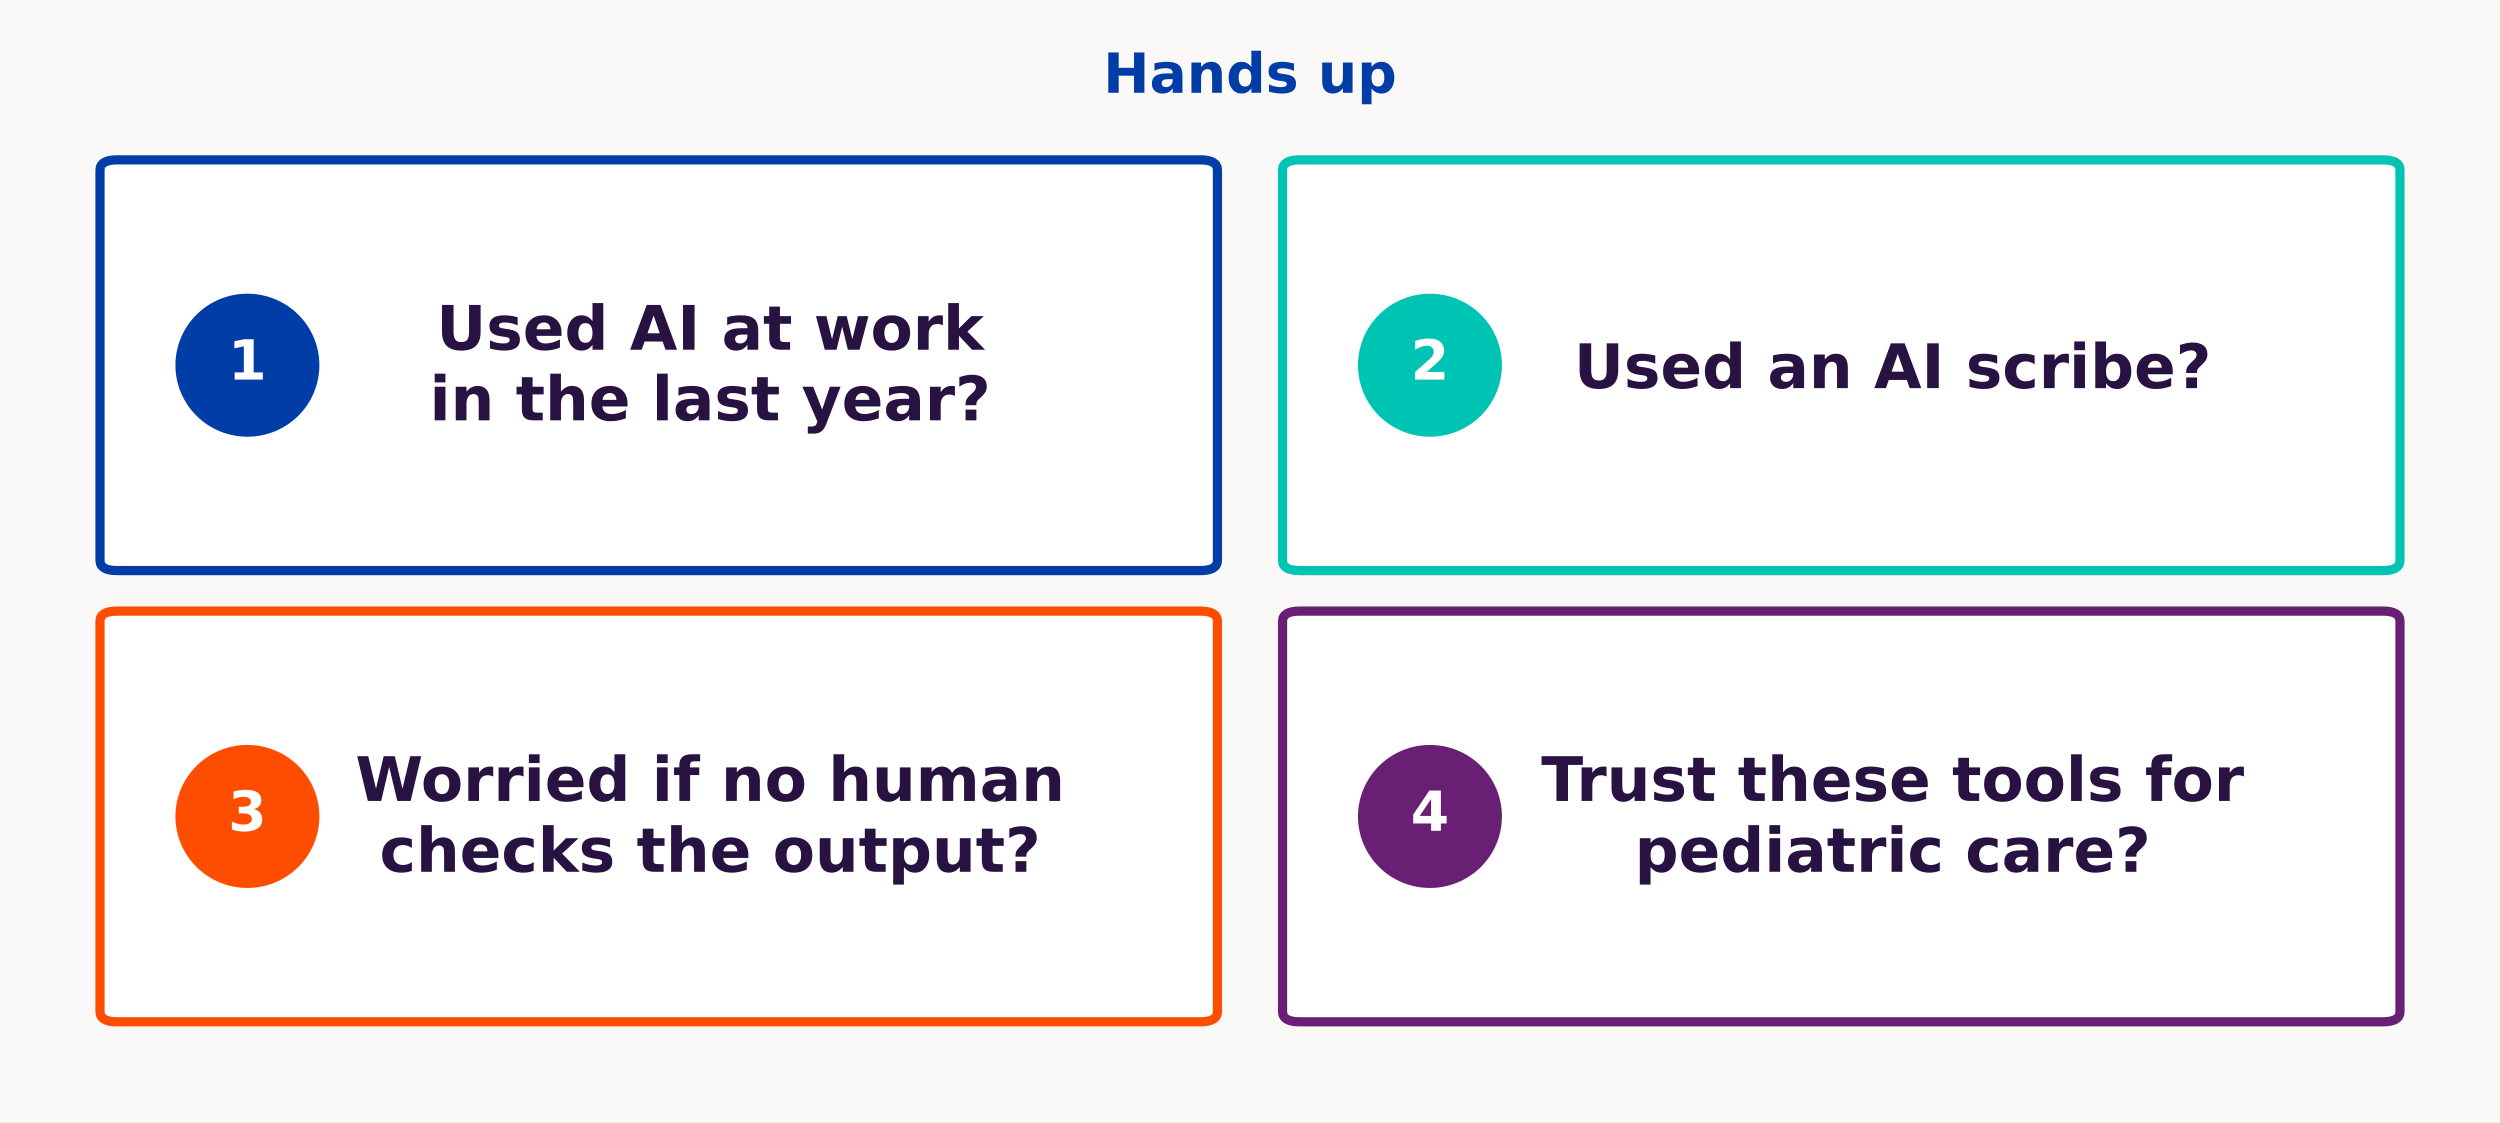
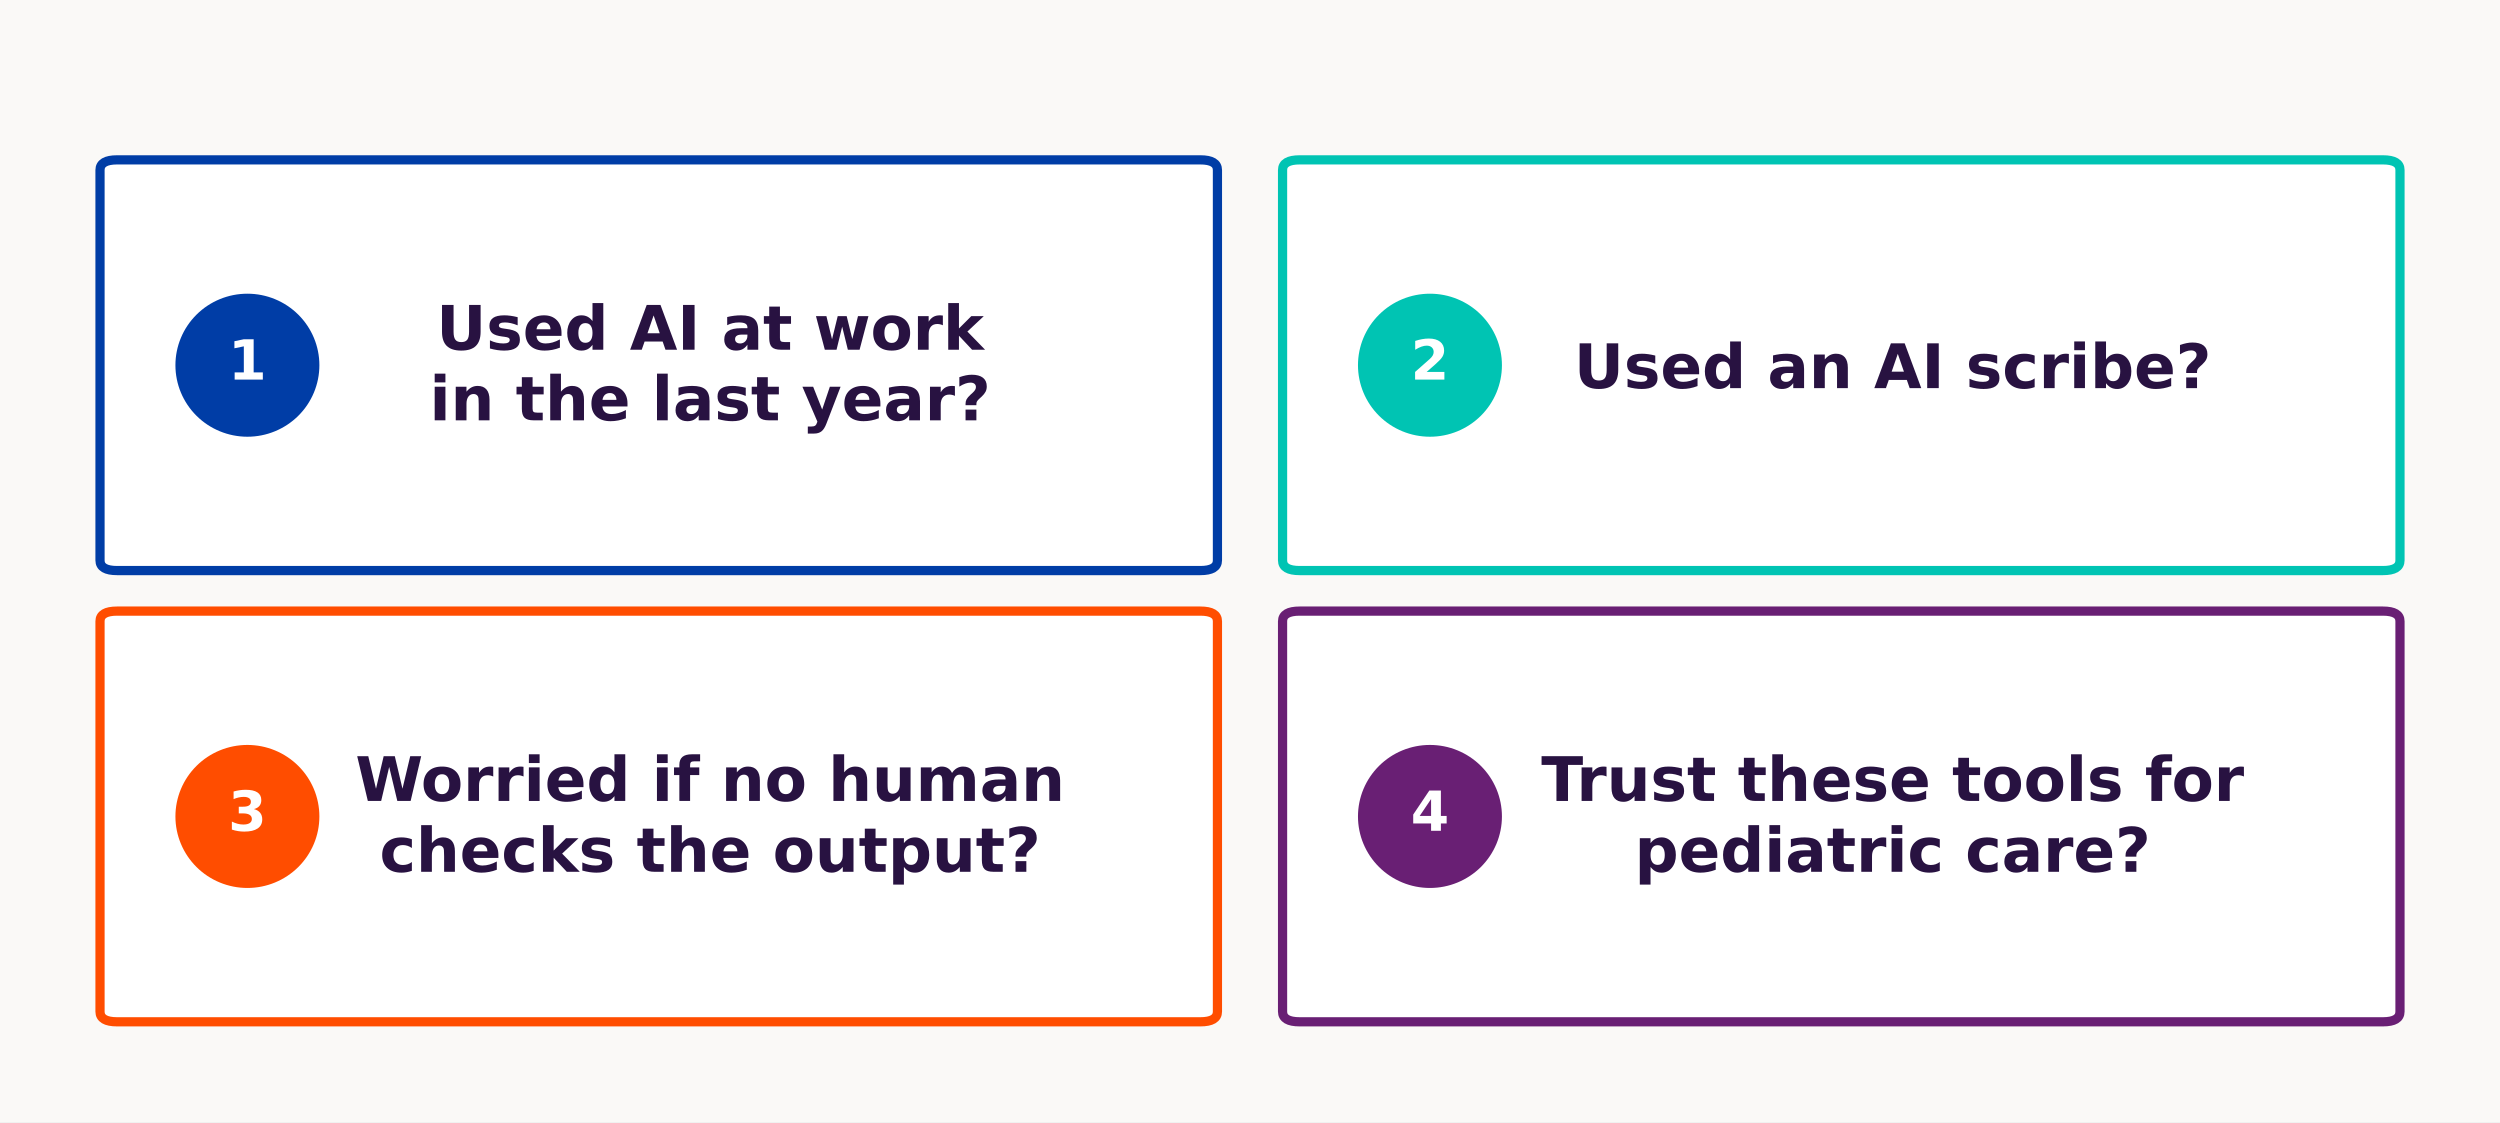
<svg xmlns="http://www.w3.org/2000/svg" xmlns:xlink="http://www.w3.org/1999/xlink" width="813.96pt" height="365.328pt" viewBox="0 0 813.96 365.328" version="1.1">
  <defs>
    <style type="text/css">*{stroke-linejoin: round; stroke-linecap: butt}</style>
  </defs>
  <g id="figure_1">
    <g id="patch_1">
      <path d="M 0 365.328  L 813.96 365.328  L 813.96 0  L 0 0  z " style="fill: #faf9f7" />
    </g>
    <g id="axes_1">
      <g id="patch_2">
-         <path d="M 38.142 185.769  L 390.798 185.769  Q 396.378 185.769 396.378 182.442  L 396.378 55.374  Q 396.378 52.047 390.798 52.047  L 38.142 52.047  Q 32.562 52.047 32.562 55.374  L 32.562 182.442  Q 32.562 185.769 38.142 185.769  z " clip-path="url(#pa53f58e216)" style="fill: #ffffff; stroke: #003da6; stroke-width: 3; stroke-linejoin: miter" />
+         <path d="M 38.142 185.769  L 390.798 185.769  Q 396.378 185.769 396.378 182.442  L 396.378 55.374  Q 396.378 52.047 390.798 52.047  L 38.142 52.047  Q 32.562 52.047 32.562 55.374  L 32.562 182.442  Q 32.562 185.769 38.142 185.769  z " clip-path="url(#p7d7b933bd9)" style="fill: #ffffff; stroke: #003da6; stroke-width: 3; stroke-linejoin: miter" />
      </g>
      <g id="patch_3">
-         <path d="M 423.162 185.769  L 775.818 185.769  Q 781.398 185.769 781.398 182.442  L 781.398 55.374  Q 781.398 52.047 775.818 52.047  L 423.162 52.047  Q 417.582 52.047 417.582 55.374  L 417.582 182.442  Q 417.582 185.769 423.162 185.769  z " clip-path="url(#pa53f58e216)" style="fill: #ffffff; stroke: #00c4b3; stroke-width: 3; stroke-linejoin: miter" />
+         <path d="M 423.162 185.769  L 775.818 185.769  Q 781.398 185.769 781.398 182.442  L 781.398 55.374  Q 781.398 52.047 775.818 52.047  L 423.162 52.047  Q 417.582 52.047 417.582 55.374  L 417.582 182.442  Q 417.582 185.769 423.162 185.769  z " clip-path="url(#p7d7b933bd9)" style="fill: #ffffff; stroke: #00c4b3; stroke-width: 3; stroke-linejoin: miter" />
      </g>
      <g id="patch_4">
-         <path d="M 38.142 332.685  L 390.798 332.685  Q 396.378 332.685 396.378 329.358  L 396.378 202.29  Q 396.378 198.963 390.798 198.963  L 38.142 198.963  Q 32.562 198.963 32.562 202.29  L 32.562 329.358  Q 32.562 332.685 38.142 332.685  z " clip-path="url(#pa53f58e216)" style="fill: #ffffff; stroke: #ff4d00; stroke-width: 3; stroke-linejoin: miter" />
+         <path d="M 38.142 332.685  L 390.798 332.685  Q 396.378 332.685 396.378 329.358  L 396.378 202.29  Q 396.378 198.963 390.798 198.963  L 38.142 198.963  Q 32.562 198.963 32.562 202.29  L 32.562 329.358  Q 32.562 332.685 38.142 332.685  z " clip-path="url(#p7d7b933bd9)" style="fill: #ffffff; stroke: #ff4d00; stroke-width: 3; stroke-linejoin: miter" />
      </g>
      <g id="patch_5">
-         <path d="M 423.162 332.685  L 775.818 332.685  Q 781.398 332.685 781.398 329.358  L 781.398 202.29  Q 781.398 198.963 775.818 198.963  L 423.162 198.963  Q 417.582 198.963 417.582 202.29  L 417.582 329.358  Q 417.582 332.685 423.162 332.685  z " clip-path="url(#pa53f58e216)" style="fill: #ffffff; stroke: #691f74; stroke-width: 3; stroke-linejoin: miter" />
+         <path d="M 423.162 332.685  L 775.818 332.685  Q 781.398 332.685 781.398 329.358  L 781.398 202.29  Q 781.398 198.963 775.818 198.963  L 423.162 198.963  Q 417.582 198.963 417.582 202.29  L 417.582 329.358  Q 417.582 332.685 423.162 332.685  z " clip-path="url(#p7d7b933bd9)" style="fill: #ffffff; stroke: #691f74; stroke-width: 3; stroke-linejoin: miter" />
+       </g>
+       <g id="patch_6">
+         <path d="M 80.55 142.193  C 86.765 142.193 92.727 139.739 97.122 135.373  C 101.517 131.006 103.986 125.083 103.986 118.908  C 103.986 112.733 101.517 106.81 97.122 102.443  C 92.727 98.077 86.765 95.623 80.55 95.623  C 74.335 95.623 68.373 98.077 63.978 102.443  C 59.583 106.81 57.114 112.733 57.114 118.908  C 57.114 125.083 59.583 131.006 63.978 135.373  C 68.373 139.739 74.335 142.193 80.55 142.193  z " clip-path="url(#p7d7b933bd9)" style="fill: #003da6" />
      </g>
      <g id="text_1">
-         <g style="fill: #003da6" transform="translate(359.1872 30.204) scale(0.18 -0.18)">
-           <defs>
-             <path id="DejaVuSans-Bold-2b" d="M 588 4666  L 1791 4666  L 1791 2888  L 3566 2888  L 3566 4666  L 4769 4666  L 4769 0  L 3566 0  L 3566 1978  L 1791 1978  L 1791 0  L 588 0  L 588 4666  z " transform="scale(0.015625)" />
-             <path id="DejaVuSans-Bold-44" d="M 2106 1575  Q 1756 1575 1579 1456  Q 1403 1338 1403 1106  Q 1403 894 1545 773  Q 1688 653 1941 653  Q 2256 653 2472 879  Q 2688 1106 2688 1447  L 2688 1575  L 2106 1575  z M 3816 1997  L 3816 0  L 2688 0  L 2688 519  Q 2463 200 2181 54  Q 1900 -91 1497 -91  Q 953 -91 614 226  Q 275 544 275 1050  Q 275 1666 698 1953  Q 1122 2241 2028 2241  L 2688 2241  L 2688 2328  Q 2688 2594 2478 2717  Q 2269 2841 1825 2841  Q 1466 2841 1156 2769  Q 847 2697 581 2553  L 581 3406  Q 941 3494 1303 3539  Q 1666 3584 2028 3584  Q 2975 3584 3395 3211  Q 3816 2838 3816 1997  z " transform="scale(0.015625)" />
-             <path id="DejaVuSans-Bold-51" d="M 4056 2131  L 4056 0  L 2931 0  L 2931 347  L 2931 1631  Q 2931 2084 2911 2256  Q 2891 2428 2841 2509  Q 2775 2619 2662 2680  Q 2550 2741 2406 2741  Q 2056 2741 1856 2470  Q 1656 2200 1656 1722  L 1656 0  L 538 0  L 538 3500  L 1656 3500  L 1656 2988  Q 1909 3294 2193 3439  Q 2478 3584 2822 3584  Q 3428 3584 3742 3212  Q 4056 2841 4056 2131  z " transform="scale(0.015625)" />
+         <g style="fill: #281241" transform="translate(142.0756 113.8642) scale(0.2 -0.2)">
+           <defs>
+             <path id="DejaVuSans-Bold-38" d="M 588 4666  L 1791 4666  L 1791 1869  Q 1791 1291 1980 1042  Q 2169 794 2597 794  Q 3028 794 3217 1042  Q 3406 1291 3406 1869  L 3406 4666  L 4609 4666  L 4609 1869  Q 4609 878 4112 393  Q 3616 -91 2597 -91  Q 1581 -91 1084 393  Q 588 878 588 1869  L 588 4666  z " transform="scale(0.015625)" />
+             <path id="DejaVuSans-Bold-56" d="M 3272 3391  L 3272 2541  Q 2913 2691 2578 2766  Q 2244 2841 1947 2841  Q 1628 2841 1473 2761  Q 1319 2681 1319 2516  Q 1319 2381 1436 2309  Q 1553 2238 1856 2203  L 2053 2175  Q 2913 2066 3209 1816  Q 3506 1566 3506 1031  Q 3506 472 3093 190  Q 2681 -91 1863 -91  Q 1516 -91 1145 -36  Q 775 19 384 128  L 384 978  Q 719 816 1070 734  Q 1422 653 1784 653  Q 2113 653 2278 743  Q 2444 834 2444 1013  Q 2444 1163 2330 1236  Q 2216 1309 1875 1350  L 1678 1375  Q 931 1469 631 1722  Q 331 1975 331 2491  Q 331 3047 712 3315  Q 1094 3584 1881 3584  Q 2191 3584 2531 3537  Q 2872 3491 3272 3391  z " transform="scale(0.015625)" />
+             <path id="DejaVuSans-Bold-48" d="M 4031 1759  L 4031 1441  L 1416 1441  Q 1456 1047 1700 850  Q 1944 653 2381 653  Q 2734 653 3104 758  Q 3475 863 3866 1075  L 3866 213  Q 3469 63 3072 -14  Q 2675 -91 2278 -91  Q 1328 -91 801 392  Q 275 875 275 1747  Q 275 2603 792 3093  Q 1309 3584 2216 3584  Q 3041 3584 3536 3087  Q 4031 2591 4031 1759  z M 2881 2131  Q 2881 2450 2695 2645  Q 2509 2841 2209 2841  Q 1884 2841 1681 2658  Q 1478 2475 1428 2131  L 2881 2131  z " transform="scale(0.015625)" />
            <path id="DejaVuSans-Bold-47" d="M 2919 2988  L 2919 4863  L 4044 4863  L 4044 0  L 2919 0  L 2919 506  Q 2688 197 2409 53  Q 2131 -91 1766 -91  Q 1119 -91 703 423  Q 288 938 288 1747  Q 288 2556 703 3070  Q 1119 3584 1766 3584  Q 2128 3584 2408 3439  Q 2688 3294 2919 2988  z M 2181 722  Q 2541 722 2730 984  Q 2919 1247 2919 1747  Q 2919 2247 2730 2509  Q 2541 2772 2181 2772  Q 1825 2772 1636 2509  Q 1447 2247 1447 1747  Q 1447 1247 1636 984  Q 1825 722 2181 722  z " transform="scale(0.015625)" />
-             <path id="DejaVuSans-Bold-56" d="M 3272 3391  L 3272 2541  Q 2913 2691 2578 2766  Q 2244 2841 1947 2841  Q 1628 2841 1473 2761  Q 1319 2681 1319 2516  Q 1319 2381 1436 2309  Q 1553 2238 1856 2203  L 2053 2175  Q 2913 2066 3209 1816  Q 3506 1566 3506 1031  Q 3506 472 3093 190  Q 2681 -91 1863 -91  Q 1516 -91 1145 -36  Q 775 19 384 128  L 384 978  Q 719 816 1070 734  Q 1422 653 1784 653  Q 2113 653 2278 743  Q 2444 834 2444 1013  Q 2444 1163 2330 1236  Q 2216 1309 1875 1350  L 1678 1375  Q 931 1469 631 1722  Q 331 1975 331 2491  Q 331 3047 712 3315  Q 1094 3584 1881 3584  Q 2191 3584 2531 3537  Q 2872 3491 3272 3391  z " transform="scale(0.015625)" />
            <path id="DejaVuSans-Bold-3" transform="scale(0.015625)" />
-             <path id="DejaVuSans-Bold-58" d="M 500 1363  L 500 3500  L 1625 3500  L 1625 3150  Q 1625 2866 1622 2436  Q 1619 2006 1619 1863  Q 1619 1441 1641 1255  Q 1663 1069 1716 984  Q 1784 875 1895 815  Q 2006 756 2150 756  Q 2500 756 2700 1025  Q 2900 1294 2900 1772  L 2900 3500  L 4019 3500  L 4019 0  L 2900 0  L 2900 506  Q 2647 200 2364 54  Q 2081 -91 1741 -91  Q 1134 -91 817 281  Q 500 653 500 1363  z " transform="scale(0.015625)" />
-             <path id="DejaVuSans-Bold-53" d="M 1656 506  L 1656 -1331  L 538 -1331  L 538 3500  L 1656 3500  L 1656 2988  Q 1888 3294 2169 3439  Q 2450 3584 2816 3584  Q 3463 3584 3878 3070  Q 4294 2556 4294 1747  Q 4294 938 3878 423  Q 3463 -91 2816 -91  Q 2450 -91 2169 54  Q 1888 200 1656 506  z M 2400 2772  Q 2041 2772 1848 2508  Q 1656 2244 1656 1747  Q 1656 1250 1848 986  Q 2041 722 2400 722  Q 2759 722 2948 984  Q 3138 1247 3138 1747  Q 3138 2247 2948 2509  Q 2759 2772 2400 2772  z " transform="scale(0.015625)" />
-           </defs>
-           <use xlink:href="#DejaVuSans-Bold-2b" />
-           <use xlink:href="#DejaVuSans-Bold-44" transform="translate(83.6875 0)" />
-           <use xlink:href="#DejaVuSans-Bold-51" transform="translate(151.1719 0)" />
-           <use xlink:href="#DejaVuSans-Bold-47" transform="translate(222.3594 0)" />
-           <use xlink:href="#DejaVuSans-Bold-56" transform="translate(293.9375 0)" />
-           <use xlink:href="#DejaVuSans-Bold-3" transform="translate(353.4531 0)" />
-           <use xlink:href="#DejaVuSans-Bold-58" transform="translate(388.2656 0)" />
-           <use xlink:href="#DejaVuSans-Bold-53" transform="translate(459.4531 0)" />
-         </g>
-       </g>
-       <g id="patch_6">
-         <path d="M 80.55 142.193  C 86.765 142.193 92.727 139.739 97.122 135.373  C 101.517 131.006 103.986 125.083 103.986 118.908  C 103.986 112.733 101.517 106.81 97.122 102.443  C 92.727 98.077 86.765 95.623 80.55 95.623  C 74.335 95.623 68.373 98.077 63.978 102.443  C 59.583 106.81 57.114 112.733 57.114 118.908  C 57.114 125.083 59.583 131.006 63.978 135.373  C 68.373 139.739 74.335 142.193 80.55 142.193  z " clip-path="url(#pa53f58e216)" style="fill: #003da6" />
-       </g>
-       <g id="text_2">
-         <g style="fill: #281241" transform="translate(142.0756 113.8642) scale(0.2 -0.2)">
-           <defs>
-             <path id="DejaVuSans-Bold-38" d="M 588 4666  L 1791 4666  L 1791 1869  Q 1791 1291 1980 1042  Q 2169 794 2597 794  Q 3028 794 3217 1042  Q 3406 1291 3406 1869  L 3406 4666  L 4609 4666  L 4609 1869  Q 4609 878 4112 393  Q 3616 -91 2597 -91  Q 1581 -91 1084 393  Q 588 878 588 1869  L 588 4666  z " transform="scale(0.015625)" />
-             <path id="DejaVuSans-Bold-48" d="M 4031 1759  L 4031 1441  L 1416 1441  Q 1456 1047 1700 850  Q 1944 653 2381 653  Q 2734 653 3104 758  Q 3475 863 3866 1075  L 3866 213  Q 3469 63 3072 -14  Q 2675 -91 2278 -91  Q 1328 -91 801 392  Q 275 875 275 1747  Q 275 2603 792 3093  Q 1309 3584 2216 3584  Q 3041 3584 3536 3087  Q 4031 2591 4031 1759  z M 2881 2131  Q 2881 2450 2695 2645  Q 2509 2841 2209 2841  Q 1884 2841 1681 2658  Q 1478 2475 1428 2131  L 2881 2131  z " transform="scale(0.015625)" />
            <path id="DejaVuSans-Bold-24" d="M 3419 850  L 1538 850  L 1241 0  L 31 0  L 1759 4666  L 3194 4666  L 4922 0  L 3713 0  L 3419 850  z M 1838 1716  L 3116 1716  L 2478 3572  L 1838 1716  z " transform="scale(0.015625)" />
            <path id="DejaVuSans-Bold-2c" d="M 588 4666  L 1791 4666  L 1791 0  L 588 0  L 588 4666  z " transform="scale(0.015625)" />
+             <path id="DejaVuSans-Bold-44" d="M 2106 1575  Q 1756 1575 1579 1456  Q 1403 1338 1403 1106  Q 1403 894 1545 773  Q 1688 653 1941 653  Q 2256 653 2472 879  Q 2688 1106 2688 1447  L 2688 1575  L 2106 1575  z M 3816 1997  L 3816 0  L 2688 0  L 2688 519  Q 2463 200 2181 54  Q 1900 -91 1497 -91  Q 953 -91 614 226  Q 275 544 275 1050  Q 275 1666 698 1953  Q 1122 2241 2028 2241  L 2688 2241  L 2688 2328  Q 2688 2594 2478 2717  Q 2269 2841 1825 2841  Q 1466 2841 1156 2769  Q 847 2697 581 2553  L 581 3406  Q 941 3494 1303 3539  Q 1666 3584 2028 3584  Q 2975 3584 3395 3211  Q 3816 2838 3816 1997  z " transform="scale(0.015625)" />
            <path id="DejaVuSans-Bold-57" d="M 1759 4494  L 1759 3500  L 2913 3500  L 2913 2700  L 1759 2700  L 1759 1216  Q 1759 972 1856 886  Q 1953 800 2241 800  L 2816 800  L 2816 0  L 1856 0  Q 1194 0 917 276  Q 641 553 641 1216  L 641 2700  L 84 2700  L 84 3500  L 641 3500  L 641 4494  L 1759 4494  z " transform="scale(0.015625)" />
            <path id="DejaVuSans-Bold-5a" d="M 225 3500  L 1313 3500  L 1900 1088  L 2491 3500  L 3425 3500  L 4013 1113  L 4603 3500  L 5691 3500  L 4769 0  L 3547 0  L 2956 2406  L 2369 0  L 1147 0  L 225 3500  z " transform="scale(0.015625)" />
            <path id="DejaVuSans-Bold-52" d="M 2203 2784  Q 1831 2784 1636 2517  Q 1441 2250 1441 1747  Q 1441 1244 1636 976  Q 1831 709 2203 709  Q 2569 709 2762 976  Q 2956 1244 2956 1747  Q 2956 2250 2762 2517  Q 2569 2784 2203 2784  z M 2203 3584  Q 3106 3584 3614 3096  Q 4122 2609 4122 1747  Q 4122 884 3614 396  Q 3106 -91 2203 -91  Q 1297 -91 786 396  Q 275 884 275 1747  Q 275 2609 786 3096  Q 1297 3584 2203 3584  z " transform="scale(0.015625)" />
            <path id="DejaVuSans-Bold-55" d="M 3138 2547  Q 2991 2616 2845 2648  Q 2700 2681 2553 2681  Q 2122 2681 1889 2404  Q 1656 2128 1656 1613  L 1656 0  L 538 0  L 538 3500  L 1656 3500  L 1656 2925  Q 1872 3269 2151 3426  Q 2431 3584 2822 3584  Q 2878 3584 2943 3579  Q 3009 3575 3134 3559  L 3138 2547  z " transform="scale(0.015625)" />
            <path id="DejaVuSans-Bold-4e" d="M 538 4863  L 1656 4863  L 1656 2216  L 2944 3500  L 4244 3500  L 2534 1894  L 4378 0  L 3022 0  L 1656 1459  L 1656 0  L 538 0  L 538 4863  z " transform="scale(0.015625)" />
          </defs>
          <use xlink:href="#DejaVuSans-Bold-38" />
          <use xlink:href="#DejaVuSans-Bold-56" transform="translate(81.20312 0)" />
          <use xlink:href="#DejaVuSans-Bold-48" transform="translate(140.7188 0)" />
          <use xlink:href="#DejaVuSans-Bold-47" transform="translate(208.5469 0)" />
          <use xlink:href="#DejaVuSans-Bold-3" transform="translate(280.125 0)" />
          <use xlink:href="#DejaVuSans-Bold-24" transform="translate(314.9375 0)" />
          <use xlink:href="#DejaVuSans-Bold-2c" transform="translate(392.3281 0)" />
          <use xlink:href="#DejaVuSans-Bold-3" transform="translate(429.5312 0)" />
          <use xlink:href="#DejaVuSans-Bold-44" transform="translate(464.3438 0)" />
          <use xlink:href="#DejaVuSans-Bold-57" transform="translate(531.8281 0)" />
          <use xlink:href="#DejaVuSans-Bold-3" transform="translate(579.625 0)" />
          <use xlink:href="#DejaVuSans-Bold-5a" transform="translate(614.4375 0)" />
          <use xlink:href="#DejaVuSans-Bold-52" transform="translate(706.8281 0)" />
          <use xlink:href="#DejaVuSans-Bold-55" transform="translate(775.5312 0)" />
          <use xlink:href="#DejaVuSans-Bold-4e" transform="translate(824.8438 0)" />
        </g>
        <g style="fill: #281241" transform="translate(139.8475 136.8486) scale(0.2 -0.2)">
          <defs>
            <path id="DejaVuSans-Bold-4c" d="M 538 3500  L 1656 3500  L 1656 0  L 538 0  L 538 3500  z M 538 4863  L 1656 4863  L 1656 3950  L 538 3950  L 538 4863  z " transform="scale(0.015625)" />
+             <path id="DejaVuSans-Bold-51" d="M 4056 2131  L 4056 0  L 2931 0  L 2931 347  L 2931 1631  Q 2931 2084 2911 2256  Q 2891 2428 2841 2509  Q 2775 2619 2662 2680  Q 2550 2741 2406 2741  Q 2056 2741 1856 2470  Q 1656 2200 1656 1722  L 1656 0  L 538 0  L 538 3500  L 1656 3500  L 1656 2988  Q 1909 3294 2193 3439  Q 2478 3584 2822 3584  Q 3428 3584 3742 3212  Q 4056 2841 4056 2131  z " transform="scale(0.015625)" />
            <path id="DejaVuSans-Bold-4b" d="M 4056 2131  L 4056 0  L 2931 0  L 2931 347  L 2931 1625  Q 2931 2084 2911 2256  Q 2891 2428 2841 2509  Q 2775 2619 2662 2680  Q 2550 2741 2406 2741  Q 2056 2741 1856 2470  Q 1656 2200 1656 1722  L 1656 0  L 538 0  L 538 4863  L 1656 4863  L 1656 2988  Q 1909 3294 2193 3439  Q 2478 3584 2822 3584  Q 3428 3584 3742 3212  Q 4056 2841 4056 2131  z " transform="scale(0.015625)" />
            <path id="DejaVuSans-Bold-4f" d="M 538 4863  L 1656 4863  L 1656 0  L 538 0  L 538 4863  z " transform="scale(0.015625)" />
            <path id="DejaVuSans-Bold-5c" d="M 78 3500  L 1197 3500  L 2138 1125  L 2938 3500  L 4056 3500  L 2584 -331  Q 2363 -916 2067 -1148  Q 1772 -1381 1288 -1381  L 641 -1381  L 641 -647  L 991 -647  Q 1275 -647 1404 -556  Q 1534 -466 1606 -231  L 1638 -134  L 78 3500  z " transform="scale(0.015625)" />
            <path id="DejaVuSans-Bold-22" d="M 2216 1575  L 1088 1575  L 1088 1728  Q 1088 1984 1191 2182  Q 1294 2381 1625 2688  L 1825 2869  Q 2003 3031 2086 3175  Q 2169 3319 2169 3463  Q 2169 3681 2019 3804  Q 1869 3928 1600 3928  Q 1347 3928 1053 3823  Q 759 3719 441 3513  L 441 4494  Q 819 4625 1131 4687  Q 1444 4750 1734 4750  Q 2497 4750 2897 4439  Q 3297 4128 3297 3531  Q 3297 3225 3175 2983  Q 3053 2741 2759 2463  L 2559 2284  Q 2347 2091 2281 1973  Q 2216 1856 2216 1716  L 2216 1575  z M 1088 1113  L 2216 1113  L 2216 0  L 1088 0  L 1088 1113  z " transform="scale(0.015625)" />
          </defs>
          <use xlink:href="#DejaVuSans-Bold-4c" />
          <use xlink:href="#DejaVuSans-Bold-51" transform="translate(34.28125 0)" />
          <use xlink:href="#DejaVuSans-Bold-3" transform="translate(105.4688 0)" />
          <use xlink:href="#DejaVuSans-Bold-57" transform="translate(140.2812 0)" />
          <use xlink:href="#DejaVuSans-Bold-4b" transform="translate(188.0781 0)" />
          <use xlink:href="#DejaVuSans-Bold-48" transform="translate(259.2656 0)" />
          <use xlink:href="#DejaVuSans-Bold-3" transform="translate(327.0938 0)" />
          <use xlink:href="#DejaVuSans-Bold-4f" transform="translate(361.9062 0)" />
          <use xlink:href="#DejaVuSans-Bold-44" transform="translate(396.1875 0)" />
          <use xlink:href="#DejaVuSans-Bold-56" transform="translate(463.6719 0)" />
          <use xlink:href="#DejaVuSans-Bold-57" transform="translate(523.1875 0)" />
          <use xlink:href="#DejaVuSans-Bold-3" transform="translate(570.9844 0)" />
          <use xlink:href="#DejaVuSans-Bold-5c" transform="translate(605.7969 0)" />
          <use xlink:href="#DejaVuSans-Bold-48" transform="translate(670.9844 0)" />
          <use xlink:href="#DejaVuSans-Bold-44" transform="translate(738.8125 0)" />
          <use xlink:href="#DejaVuSans-Bold-55" transform="translate(806.2969 0)" />
          <use xlink:href="#DejaVuSans-Bold-22" transform="translate(855.6094 0)" />
        </g>
      </g>
      <g id="patch_7">
-         <path d="M 465.57 142.193  C 471.785 142.193 477.747 139.739 482.142 135.373  C 486.537 131.006 489.006 125.083 489.006 118.908  C 489.006 112.733 486.537 106.81 482.142 102.443  C 477.747 98.077 471.785 95.623 465.57 95.623  C 459.355 95.623 453.393 98.077 448.998 102.443  C 444.603 106.81 442.134 112.733 442.134 118.908  C 442.134 125.083 444.603 131.006 448.998 135.373  C 453.393 139.739 459.355 142.193 465.57 142.193  z " clip-path="url(#pa53f58e216)" style="fill: #00c4b3" />
-       </g>
-       <g id="text_3">
+         <path d="M 465.57 142.193  C 471.785 142.193 477.747 139.739 482.142 135.373  C 486.537 131.006 489.006 125.083 489.006 118.908  C 489.006 112.733 486.537 106.81 482.142 102.443  C 477.747 98.077 471.785 95.623 465.57 95.623  C 459.355 95.623 453.393 98.077 448.998 102.443  C 444.603 106.81 442.134 112.733 442.134 118.908  C 442.134 125.083 444.603 131.006 448.998 135.373  C 453.393 139.739 459.355 142.193 465.57 142.193  z " clip-path="url(#p7d7b933bd9)" style="fill: #00c4b3" />
+       </g>
+       <g id="text_2">
        <g style="fill: #281241" transform="translate(512.4659 126.3642) scale(0.2 -0.2)">
          <defs>
            <path id="DejaVuSans-Bold-46" d="M 3366 3391  L 3366 2478  Q 3138 2634 2908 2709  Q 2678 2784 2431 2784  Q 1963 2784 1702 2511  Q 1441 2238 1441 1747  Q 1441 1256 1702 982  Q 1963 709 2431 709  Q 2694 709 2930 787  Q 3166 866 3366 1019  L 3366 103  Q 3103 6 2833 -42  Q 2563 -91 2291 -91  Q 1344 -91 809 395  Q 275 881 275 1747  Q 275 2613 809 3098  Q 1344 3584 2291 3584  Q 2566 3584 2833 3536  Q 3100 3488 3366 3391  z " transform="scale(0.015625)" />
            <path id="DejaVuSans-Bold-45" d="M 2400 722  Q 2759 722 2948 984  Q 3138 1247 3138 1747  Q 3138 2247 2948 2509  Q 2759 2772 2400 2772  Q 2041 2772 1848 2508  Q 1656 2244 1656 1747  Q 1656 1250 1848 986  Q 2041 722 2400 722  z M 1656 2988  Q 1888 3294 2169 3439  Q 2450 3584 2816 3584  Q 3463 3584 3878 3070  Q 4294 2556 4294 1747  Q 4294 938 3878 423  Q 3463 -91 2816 -91  Q 2450 -91 2169 54  Q 1888 200 1656 506  L 1656 0  L 538 0  L 538 4863  L 1656 4863  L 1656 2988  z " transform="scale(0.015625)" />
          </defs>
          <use xlink:href="#DejaVuSans-Bold-38" />
          <use xlink:href="#DejaVuSans-Bold-56" transform="translate(81.20312 0)" />
          <use xlink:href="#DejaVuSans-Bold-48" transform="translate(140.7188 0)" />
          <use xlink:href="#DejaVuSans-Bold-47" transform="translate(208.5469 0)" />
          <use xlink:href="#DejaVuSans-Bold-3" transform="translate(280.125 0)" />
          <use xlink:href="#DejaVuSans-Bold-44" transform="translate(314.9375 0)" />
          <use xlink:href="#DejaVuSans-Bold-51" transform="translate(382.4219 0)" />
          <use xlink:href="#DejaVuSans-Bold-3" transform="translate(453.6094 0)" />
          <use xlink:href="#DejaVuSans-Bold-24" transform="translate(488.4219 0)" />
          <use xlink:href="#DejaVuSans-Bold-2c" transform="translate(565.8125 0)" />
          <use xlink:href="#DejaVuSans-Bold-3" transform="translate(603.0156 0)" />
          <use xlink:href="#DejaVuSans-Bold-56" transform="translate(637.8281 0)" />
          <use xlink:href="#DejaVuSans-Bold-46" transform="translate(697.3438 0)" />
          <use xlink:href="#DejaVuSans-Bold-55" transform="translate(756.625 0)" />
          <use xlink:href="#DejaVuSans-Bold-4c" transform="translate(805.9375 0)" />
          <use xlink:href="#DejaVuSans-Bold-45" transform="translate(840.2188 0)" />
          <use xlink:href="#DejaVuSans-Bold-48" transform="translate(911.7969 0)" />
          <use xlink:href="#DejaVuSans-Bold-22" transform="translate(979.625 0)" />
        </g>
      </g>
      <g id="patch_8">
-         <path d="M 80.55 289.109  C 86.765 289.109 92.727 286.655 97.122 282.289  C 101.517 277.922 103.986 271.999 103.986 265.824  C 103.986 259.649 101.517 253.726 97.122 249.359  C 92.727 244.993 86.765 242.539 80.55 242.539  C 74.335 242.539 68.373 244.993 63.978 249.359  C 59.583 253.726 57.114 259.649 57.114 265.824  C 57.114 271.999 59.583 277.922 63.978 282.289  C 68.373 286.655 74.335 289.109 80.55 289.109  z " clip-path="url(#pa53f58e216)" style="fill: #ff4d00" />
-       </g>
-       <g id="text_4">
+         <path d="M 80.55 289.109  C 86.765 289.109 92.727 286.655 97.122 282.289  C 101.517 277.922 103.986 271.999 103.986 265.824  C 103.986 259.649 101.517 253.726 97.122 249.359  C 92.727 244.993 86.765 242.539 80.55 242.539  C 74.335 242.539 68.373 244.993 63.978 249.359  C 59.583 253.726 57.114 259.649 57.114 265.824  C 57.114 271.999 59.583 277.922 63.978 282.289  C 68.373 286.655 74.335 289.109 80.55 289.109  z " clip-path="url(#p7d7b933bd9)" style="fill: #ff4d00" />
+       </g>
+       <g id="text_3">
        <g style="fill: #281241" transform="translate(115.6991 260.7803) scale(0.2 -0.2)">
          <defs>
            <path id="DejaVuSans-Bold-3a" d="M 191 4666  L 1344 4666  L 2150 1275  L 2950 4666  L 4109 4666  L 4909 1275  L 5716 4666  L 6859 4666  L 5759 0  L 4372 0  L 3525 3547  L 2688 0  L 1300 0  L 191 4666  z " transform="scale(0.015625)" />
            <path id="DejaVuSans-Bold-49" d="M 2841 4863  L 2841 4128  L 2222 4128  Q 1984 4128 1890 4042  Q 1797 3956 1797 3744  L 1797 3500  L 2753 3500  L 2753 2700  L 1797 2700  L 1797 0  L 678 0  L 678 2700  L 122 2700  L 122 3500  L 678 3500  L 678 3744  Q 678 4316 997 4589  Q 1316 4863 1984 4863  L 2841 4863  z " transform="scale(0.015625)" />
+             <path id="DejaVuSans-Bold-58" d="M 500 1363  L 500 3500  L 1625 3500  L 1625 3150  Q 1625 2866 1622 2436  Q 1619 2006 1619 1863  Q 1619 1441 1641 1255  Q 1663 1069 1716 984  Q 1784 875 1895 815  Q 2006 756 2150 756  Q 2500 756 2700 1025  Q 2900 1294 2900 1772  L 2900 3500  L 4019 3500  L 4019 0  L 2900 0  L 2900 506  Q 2647 200 2364 54  Q 2081 -91 1741 -91  Q 1134 -91 817 281  Q 500 653 500 1363  z " transform="scale(0.015625)" />
            <path id="DejaVuSans-Bold-50" d="M 3781 2919  Q 3994 3244 4286 3414  Q 4578 3584 4928 3584  Q 5531 3584 5847 3212  Q 6163 2841 6163 2131  L 6163 0  L 5038 0  L 5038 1825  Q 5041 1866 5042 1909  Q 5044 1953 5044 2034  Q 5044 2406 4934 2573  Q 4825 2741 4581 2741  Q 4263 2741 4089 2478  Q 3916 2216 3909 1719  L 3909 0  L 2784 0  L 2784 1825  Q 2784 2406 2684 2573  Q 2584 2741 2328 2741  Q 2006 2741 1831 2477  Q 1656 2213 1656 1722  L 1656 0  L 531 0  L 531 3500  L 1656 3500  L 1656 2988  Q 1863 3284 2130 3434  Q 2397 3584 2719 3584  Q 3081 3584 3359 3409  Q 3638 3234 3781 2919  z " transform="scale(0.015625)" />
          </defs>
          <use xlink:href="#DejaVuSans-Bold-3a" />
          <use xlink:href="#DejaVuSans-Bold-52" transform="translate(106.7344 0)" />
          <use xlink:href="#DejaVuSans-Bold-55" transform="translate(175.4375 0)" />
          <use xlink:href="#DejaVuSans-Bold-55" transform="translate(224.75 0)" />
          <use xlink:href="#DejaVuSans-Bold-4c" transform="translate(274.0625 0)" />
          <use xlink:href="#DejaVuSans-Bold-48" transform="translate(308.3438 0)" />
          <use xlink:href="#DejaVuSans-Bold-47" transform="translate(376.1719 0)" />
          <use xlink:href="#DejaVuSans-Bold-3" transform="translate(447.75 0)" />
          <use xlink:href="#DejaVuSans-Bold-4c" transform="translate(482.5625 0)" />
          <use xlink:href="#DejaVuSans-Bold-49" transform="translate(516.8438 0)" />
          <use xlink:href="#DejaVuSans-Bold-3" transform="translate(560.3438 0)" />
          <use xlink:href="#DejaVuSans-Bold-51" transform="translate(595.1562 0)" />
          <use xlink:href="#DejaVuSans-Bold-52" transform="translate(666.3438 0)" />
          <use xlink:href="#DejaVuSans-Bold-3" transform="translate(735.0469 0)" />
          <use xlink:href="#DejaVuSans-Bold-4b" transform="translate(769.8594 0)" />
          <use xlink:href="#DejaVuSans-Bold-58" transform="translate(841.0469 0)" />
          <use xlink:href="#DejaVuSans-Bold-50" transform="translate(912.2344 0)" />
          <use xlink:href="#DejaVuSans-Bold-44" transform="translate(1016.438 0)" />
          <use xlink:href="#DejaVuSans-Bold-51" transform="translate(1083.922 0)" />
        </g>
        <g style="fill: #281241" transform="translate(123.5803 283.8428) scale(0.2 -0.2)">
+           <defs>
+             <path id="DejaVuSans-Bold-53" d="M 1656 506  L 1656 -1331  L 538 -1331  L 538 3500  L 1656 3500  L 1656 2988  Q 1888 3294 2169 3439  Q 2450 3584 2816 3584  Q 3463 3584 3878 3070  Q 4294 2556 4294 1747  Q 4294 938 3878 423  Q 3463 -91 2816 -91  Q 2450 -91 2169 54  Q 1888 200 1656 506  z M 2400 2772  Q 2041 2772 1848 2508  Q 1656 2244 1656 1747  Q 1656 1250 1848 986  Q 2041 722 2400 722  Q 2759 722 2948 984  Q 3138 1247 3138 1747  Q 3138 2247 2948 2509  Q 2759 2772 2400 2772  z " transform="scale(0.015625)" />
+           </defs>
          <use xlink:href="#DejaVuSans-Bold-46" />
          <use xlink:href="#DejaVuSans-Bold-4b" transform="translate(59.28125 0)" />
          <use xlink:href="#DejaVuSans-Bold-48" transform="translate(130.4688 0)" />
          <use xlink:href="#DejaVuSans-Bold-46" transform="translate(198.2969 0)" />
          <use xlink:href="#DejaVuSans-Bold-4e" transform="translate(257.5781 0)" />
          <use xlink:href="#DejaVuSans-Bold-56" transform="translate(324.0781 0)" />
          <use xlink:href="#DejaVuSans-Bold-3" transform="translate(383.5938 0)" />
          <use xlink:href="#DejaVuSans-Bold-57" transform="translate(418.4062 0)" />
          <use xlink:href="#DejaVuSans-Bold-4b" transform="translate(466.2031 0)" />
          <use xlink:href="#DejaVuSans-Bold-48" transform="translate(537.3906 0)" />
          <use xlink:href="#DejaVuSans-Bold-3" transform="translate(605.2188 0)" />
          <use xlink:href="#DejaVuSans-Bold-52" transform="translate(640.0312 0)" />
          <use xlink:href="#DejaVuSans-Bold-58" transform="translate(708.7344 0)" />
          <use xlink:href="#DejaVuSans-Bold-57" transform="translate(779.9219 0)" />
          <use xlink:href="#DejaVuSans-Bold-53" transform="translate(827.7188 0)" />
          <use xlink:href="#DejaVuSans-Bold-58" transform="translate(899.2969 0)" />
          <use xlink:href="#DejaVuSans-Bold-57" transform="translate(970.4844 0)" />
          <use xlink:href="#DejaVuSans-Bold-22" transform="translate(1018.281 0)" />
        </g>
      </g>
      <g id="patch_9">
-         <path d="M 465.57 289.109  C 471.785 289.109 477.747 286.655 482.142 282.289  C 486.537 277.922 489.006 271.999 489.006 265.824  C 489.006 259.649 486.537 253.726 482.142 249.359  C 477.747 244.993 471.785 242.539 465.57 242.539  C 459.355 242.539 453.393 244.993 448.998 249.359  C 444.603 253.726 442.134 259.649 442.134 265.824  C 442.134 271.999 444.603 277.922 448.998 282.289  C 453.393 286.655 459.355 289.109 465.57 289.109  z " clip-path="url(#pa53f58e216)" style="fill: #691f74" />
-       </g>
-       <g id="text_5">
+         <path d="M 465.57 289.109  C 471.785 289.109 477.747 286.655 482.142 282.289  C 486.537 277.922 489.006 271.999 489.006 265.824  C 489.006 259.649 486.537 253.726 482.142 249.359  C 477.747 244.993 471.785 242.539 465.57 242.539  C 459.355 242.539 453.393 244.993 448.998 249.359  C 444.603 253.726 442.134 259.649 442.134 265.824  C 442.134 271.999 444.603 277.922 448.998 282.289  C 453.393 286.655 459.355 289.109 465.57 289.109  z " clip-path="url(#p7d7b933bd9)" style="fill: #691f74" />
+       </g>
+       <g id="text_4">
        <g style="fill: #281241" transform="translate(501.8144 260.7803) scale(0.2 -0.2)">
          <defs>
            <path id="DejaVuSans-Bold-37" d="M 31 4666  L 4331 4666  L 4331 3756  L 2784 3756  L 2784 0  L 1581 0  L 1581 3756  L 31 3756  L 31 4666  z " transform="scale(0.015625)" />
          </defs>
          <use xlink:href="#DejaVuSans-Bold-37" />
          <use xlink:href="#DejaVuSans-Bold-55" transform="translate(57.23438 0)" />
          <use xlink:href="#DejaVuSans-Bold-58" transform="translate(106.5469 0)" />
          <use xlink:href="#DejaVuSans-Bold-56" transform="translate(177.7344 0)" />
          <use xlink:href="#DejaVuSans-Bold-57" transform="translate(237.25 0)" />
          <use xlink:href="#DejaVuSans-Bold-3" transform="translate(285.0469 0)" />
          <use xlink:href="#DejaVuSans-Bold-57" transform="translate(319.8594 0)" />
          <use xlink:href="#DejaVuSans-Bold-4b" transform="translate(367.6562 0)" />
          <use xlink:href="#DejaVuSans-Bold-48" transform="translate(438.8438 0)" />
          <use xlink:href="#DejaVuSans-Bold-56" transform="translate(506.6719 0)" />
          <use xlink:href="#DejaVuSans-Bold-48" transform="translate(566.1875 0)" />
          <use xlink:href="#DejaVuSans-Bold-3" transform="translate(634.0156 0)" />
          <use xlink:href="#DejaVuSans-Bold-57" transform="translate(668.8281 0)" />
          <use xlink:href="#DejaVuSans-Bold-52" transform="translate(716.625 0)" />
          <use xlink:href="#DejaVuSans-Bold-52" transform="translate(785.3281 0)" />
          <use xlink:href="#DejaVuSans-Bold-4f" transform="translate(854.0312 0)" />
          <use xlink:href="#DejaVuSans-Bold-56" transform="translate(888.3125 0)" />
          <use xlink:href="#DejaVuSans-Bold-3" transform="translate(947.8281 0)" />
          <use xlink:href="#DejaVuSans-Bold-49" transform="translate(982.6406 0)" />
          <use xlink:href="#DejaVuSans-Bold-52" transform="translate(1026.141 0)" />
          <use xlink:href="#DejaVuSans-Bold-55" transform="translate(1094.844 0)" />
        </g>
        <g style="fill: #281241" transform="translate(532.2144 283.8428) scale(0.2 -0.2)">
          <use xlink:href="#DejaVuSans-Bold-53" />
          <use xlink:href="#DejaVuSans-Bold-48" transform="translate(71.57812 0)" />
          <use xlink:href="#DejaVuSans-Bold-47" transform="translate(139.4062 0)" />
          <use xlink:href="#DejaVuSans-Bold-4c" transform="translate(210.9844 0)" />
          <use xlink:href="#DejaVuSans-Bold-44" transform="translate(245.2656 0)" />
          <use xlink:href="#DejaVuSans-Bold-57" transform="translate(312.75 0)" />
          <use xlink:href="#DejaVuSans-Bold-55" transform="translate(360.5469 0)" />
          <use xlink:href="#DejaVuSans-Bold-4c" transform="translate(409.8594 0)" />
          <use xlink:href="#DejaVuSans-Bold-46" transform="translate(444.1406 0)" />
          <use xlink:href="#DejaVuSans-Bold-3" transform="translate(503.4219 0)" />
          <use xlink:href="#DejaVuSans-Bold-46" transform="translate(538.2344 0)" />
          <use xlink:href="#DejaVuSans-Bold-44" transform="translate(597.5156 0)" />
          <use xlink:href="#DejaVuSans-Bold-55" transform="translate(665 0)" />
          <use xlink:href="#DejaVuSans-Bold-48" transform="translate(714.3125 0)" />
          <use xlink:href="#DejaVuSans-Bold-22" transform="translate(782.1406 0)" />
        </g>
      </g>
+       <g id="text_5">
+         <g style="fill: #ffffff" transform="translate(74.28797 123.5838) scale(0.18 -0.18)">
+           <defs>
+             <path id="DejaVuSans-Bold-14" d="M 750 831  L 1813 831  L 1813 3847  L 722 3622  L 722 4441  L 1806 4666  L 2950 4666  L 2950 831  L 4013 831  L 4013 0  L 750 0  L 750 831  z " transform="scale(0.015625)" />
+           </defs>
+           <use xlink:href="#DejaVuSans-Bold-14" />
+         </g>
+       </g>
      <g id="text_6">
-         <g style="fill: #ffffff" transform="translate(74.28797 123.5838) scale(0.18 -0.18)">
-           <defs>
-             <path id="DejaVuSans-Bold-14" d="M 750 831  L 1813 831  L 1813 3847  L 722 3622  L 722 4441  L 1806 4666  L 2950 4666  L 2950 831  L 4013 831  L 4013 0  L 750 0  L 750 831  z " transform="scale(0.015625)" />
-           </defs>
-           <use xlink:href="#DejaVuSans-Bold-14" />
+         <g style="fill: #ffffff" transform="translate(459.308 123.5838) scale(0.18 -0.18)">
+           <defs>
+             <path id="DejaVuSans-Bold-15" d="M 1844 884  L 3897 884  L 3897 0  L 506 0  L 506 884  L 2209 2388  Q 2438 2594 2547 2791  Q 2656 2988 2656 3200  Q 2656 3528 2436 3728  Q 2216 3928 1850 3928  Q 1569 3928 1234 3808  Q 900 3688 519 3450  L 519 4475  Q 925 4609 1322 4679  Q 1719 4750 2100 4750  Q 2938 4750 3402 4381  Q 3866 4013 3866 3353  Q 3866 2972 3669 2642  Q 3472 2313 2841 1759  L 1844 884  z " transform="scale(0.015625)" />
+           </defs>
+           <use xlink:href="#DejaVuSans-Bold-15" />
        </g>
      </g>
      <g id="text_7">
-         <g style="fill: #ffffff" transform="translate(459.308 123.5838) scale(0.18 -0.18)">
-           <defs>
-             <path id="DejaVuSans-Bold-15" d="M 1844 884  L 3897 884  L 3897 0  L 506 0  L 506 884  L 2209 2388  Q 2438 2594 2547 2791  Q 2656 2988 2656 3200  Q 2656 3528 2436 3728  Q 2216 3928 1850 3928  Q 1569 3928 1234 3808  Q 900 3688 519 3450  L 519 4475  Q 925 4609 1322 4679  Q 1719 4750 2100 4750  Q 2938 4750 3402 4381  Q 3866 4013 3866 3353  Q 3866 2972 3669 2642  Q 3472 2313 2841 1759  L 1844 884  z " transform="scale(0.015625)" />
-           </defs>
-           <use xlink:href="#DejaVuSans-Bold-15" />
+         <g style="fill: #ffffff" transform="translate(74.28797 270.4998) scale(0.18 -0.18)">
+           <defs>
+             <path id="DejaVuSans-Bold-16" d="M 2981 2516  Q 3453 2394 3698 2092  Q 3944 1791 3944 1325  Q 3944 631 3412 270  Q 2881 -91 1863 -91  Q 1503 -91 1142 -33  Q 781 25 428 141  L 428 1069  Q 766 900 1098 814  Q 1431 728 1753 728  Q 2231 728 2486 893  Q 2741 1059 2741 1369  Q 2741 1688 2480 1852  Q 2219 2016 1709 2016  L 1228 2016  L 1228 2791  L 1734 2791  Q 2188 2791 2409 2933  Q 2631 3075 2631 3366  Q 2631 3634 2415 3781  Q 2200 3928 1806 3928  Q 1516 3928 1219 3862  Q 922 3797 628 3669  L 628 4550  Q 984 4650 1334 4700  Q 1684 4750 2022 4750  Q 2931 4750 3382 4451  Q 3834 4153 3834 3553  Q 3834 3144 3618 2883  Q 3403 2622 2981 2516  z " transform="scale(0.015625)" />
+           </defs>
+           <use xlink:href="#DejaVuSans-Bold-16" />
        </g>
      </g>
      <g id="text_8">
-         <g style="fill: #ffffff" transform="translate(74.28797 270.4998) scale(0.18 -0.18)">
-           <defs>
-             <path id="DejaVuSans-Bold-16" d="M 2981 2516  Q 3453 2394 3698 2092  Q 3944 1791 3944 1325  Q 3944 631 3412 270  Q 2881 -91 1863 -91  Q 1503 -91 1142 -33  Q 781 25 428 141  L 428 1069  Q 766 900 1098 814  Q 1431 728 1753 728  Q 2231 728 2486 893  Q 2741 1059 2741 1369  Q 2741 1688 2480 1852  Q 2219 2016 1709 2016  L 1228 2016  L 1228 2791  L 1734 2791  Q 2188 2791 2409 2933  Q 2631 3075 2631 3366  Q 2631 3634 2415 3781  Q 2200 3928 1806 3928  Q 1516 3928 1219 3862  Q 922 3797 628 3669  L 628 4550  Q 984 4650 1334 4700  Q 1684 4750 2022 4750  Q 2931 4750 3382 4451  Q 3834 4153 3834 3553  Q 3834 3144 3618 2883  Q 3403 2622 2981 2516  z " transform="scale(0.015625)" />
-           </defs>
-           <use xlink:href="#DejaVuSans-Bold-16" />
-         </g>
-       </g>
-       <g id="text_9">
        <g style="fill: #ffffff" transform="translate(459.308 270.4998) scale(0.18 -0.18)">
          <defs>
            <path id="DejaVuSans-Bold-17" d="M 2356 3675  L 1038 1722  L 2356 1722  L 2356 3675  z M 2156 4666  L 3494 4666  L 3494 1722  L 4159 1722  L 4159 850  L 3494 850  L 3494 0  L 2356 0  L 2356 850  L 288 850  L 288 1881  L 2156 4666  z " transform="scale(0.015625)" />
          </defs>
          <use xlink:href="#DejaVuSans-Bold-17" />
        </g>
      </g>
    </g>
  </g>
  <defs>
-     <clipPath id="pa53f58e216">
+     <clipPath id="p7d7b933bd9">
      <rect x="10.8" y="10.8" width="792.36" height="343.728" />
    </clipPath>
  </defs>
</svg>
